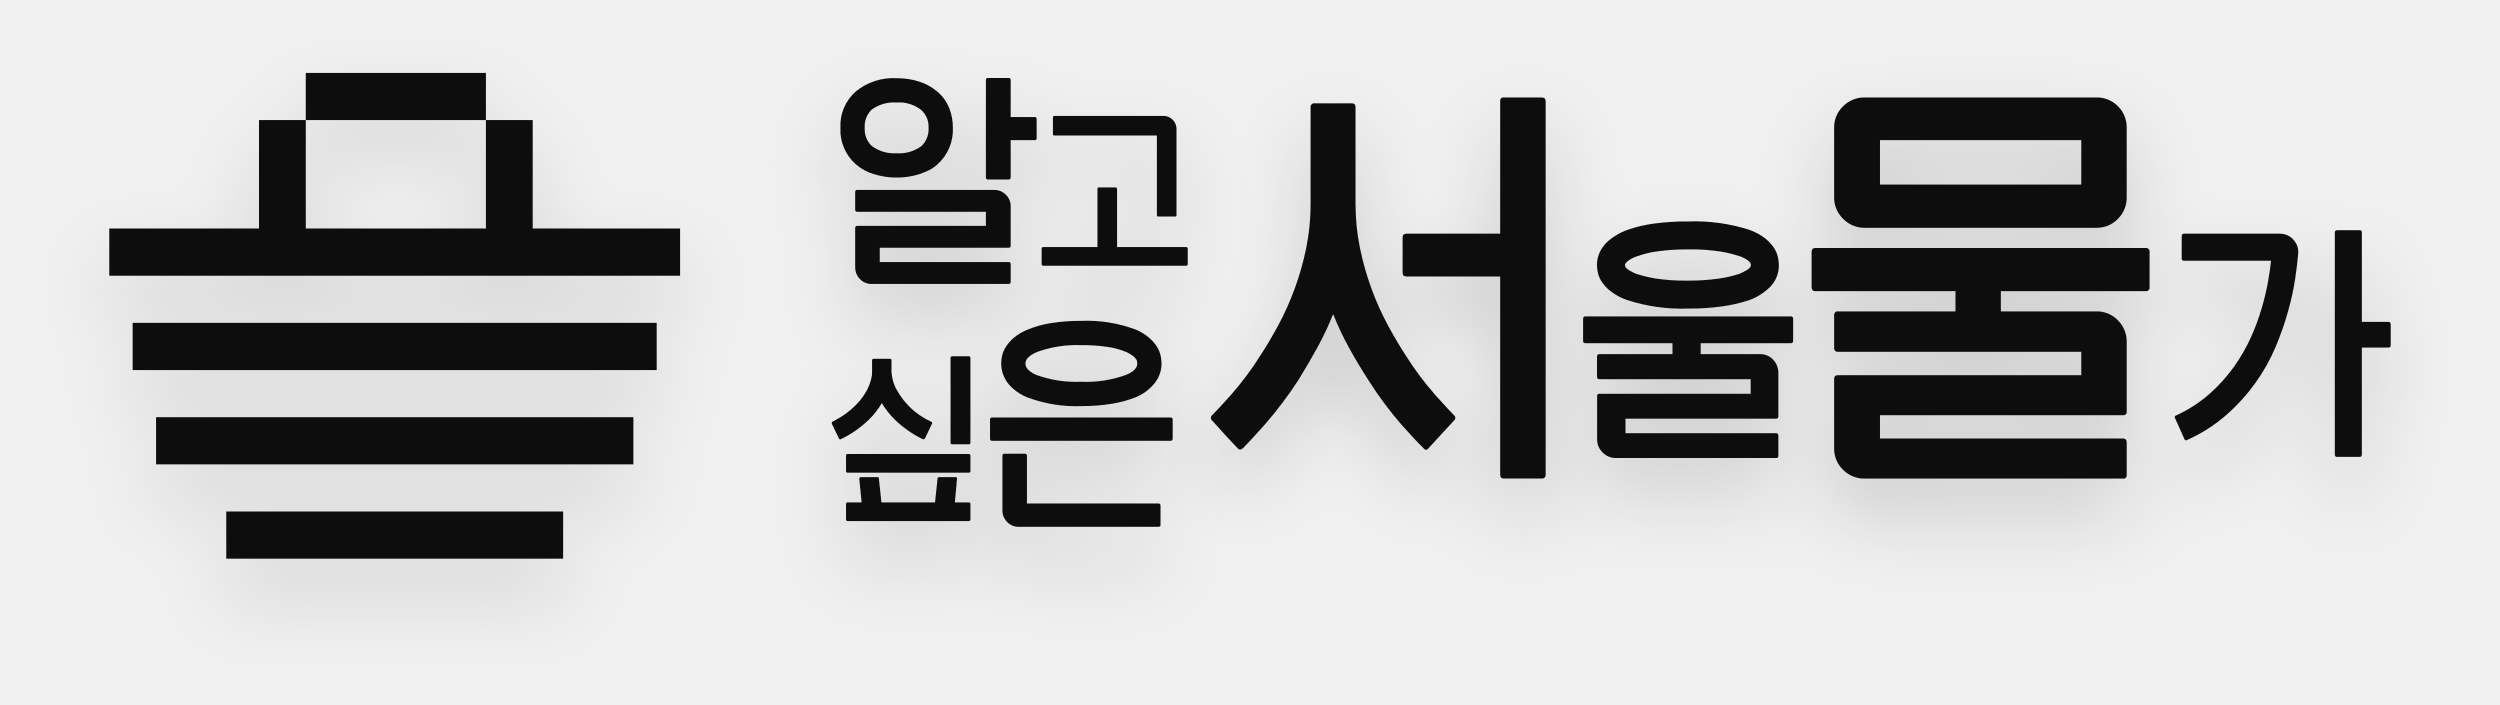
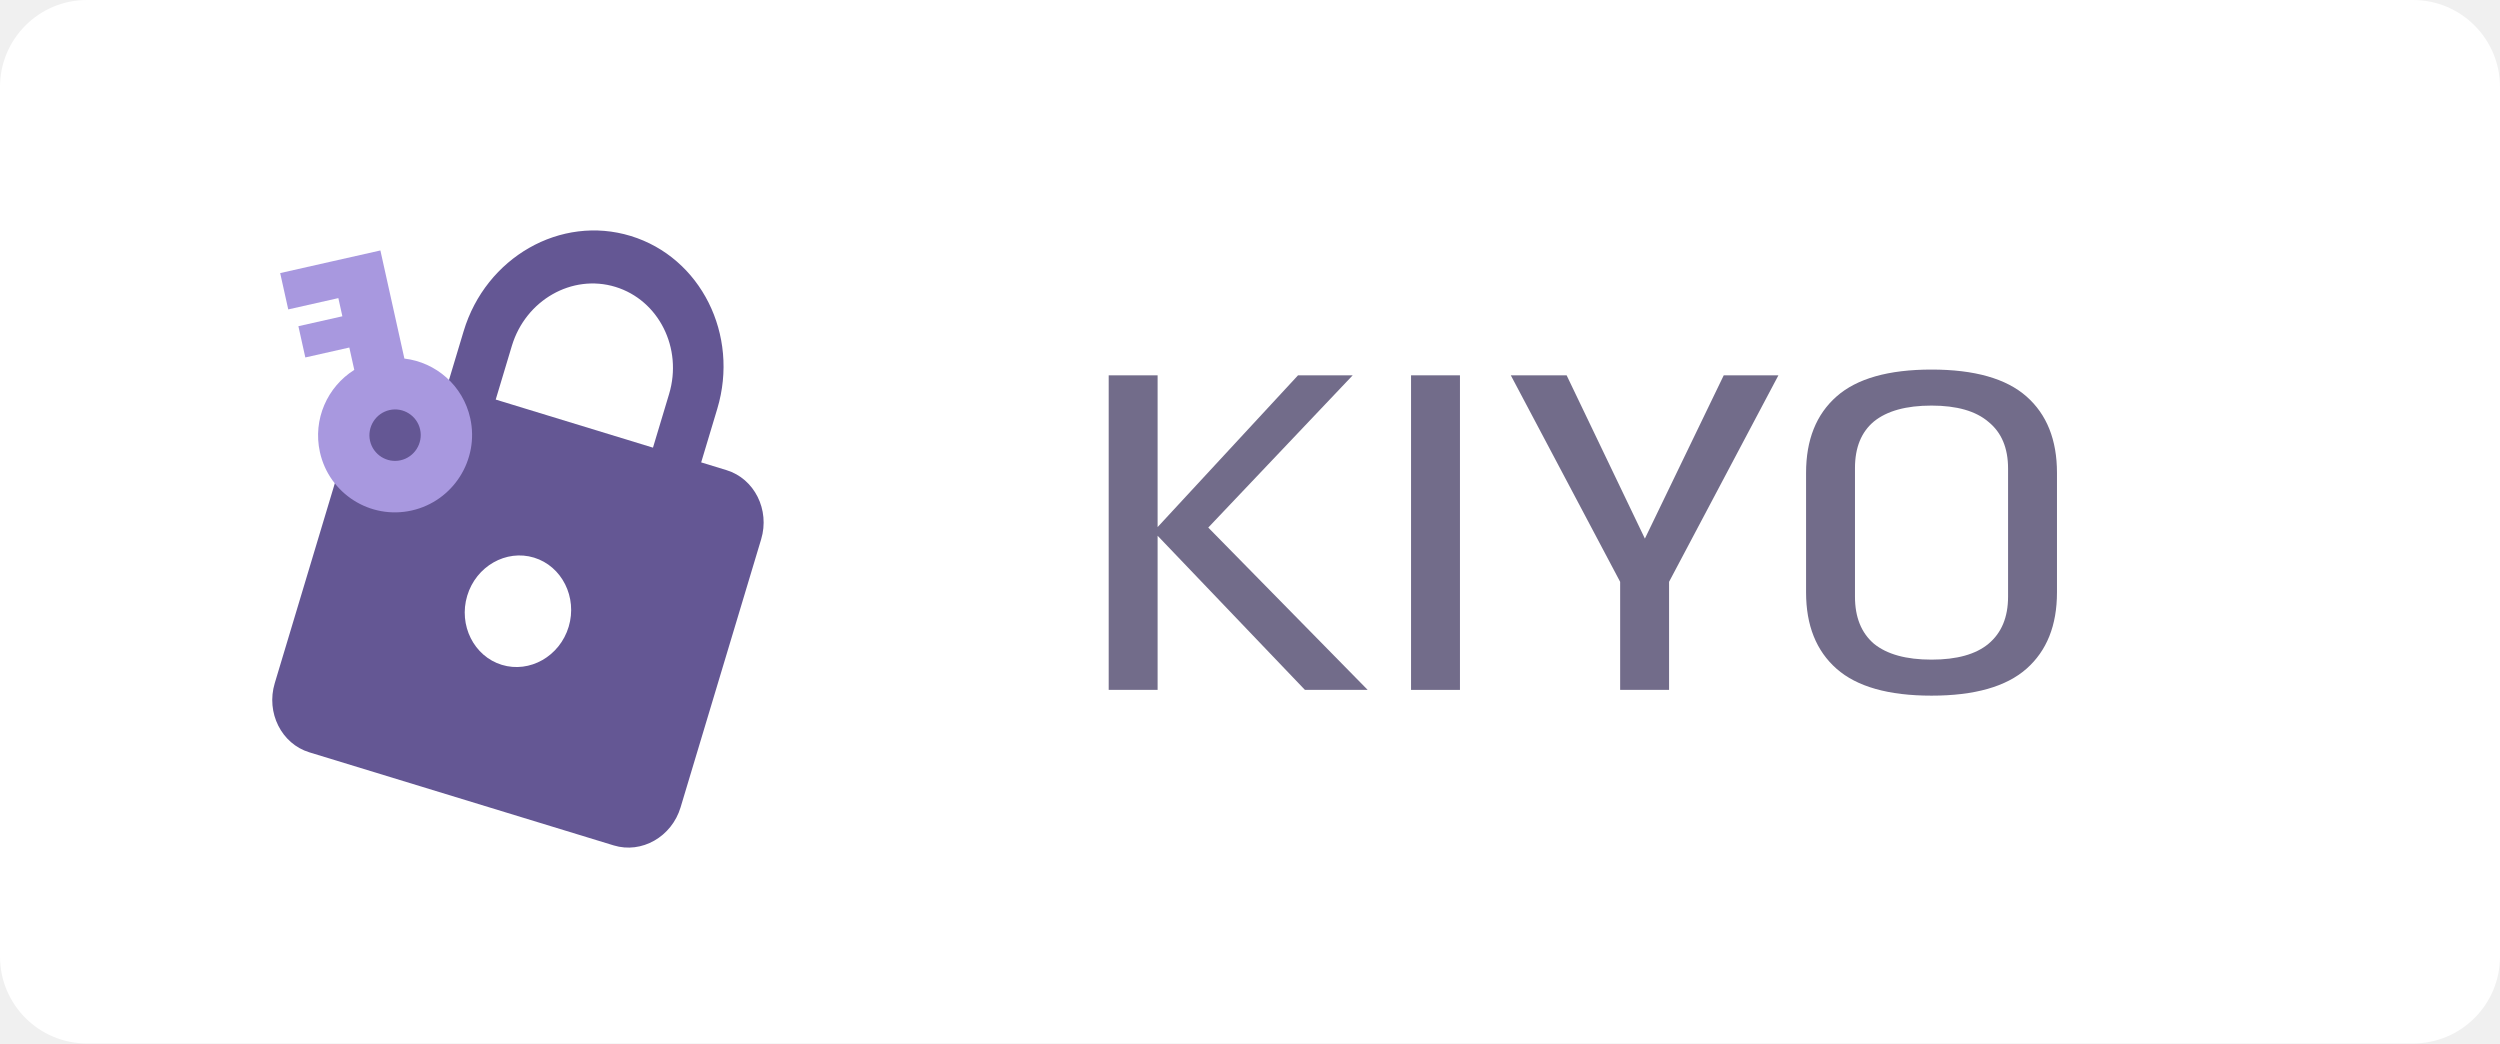
- <svg xmlns="http://www.w3.org/2000/svg" width="205.853" height="58" viewBox="0 0 205.853 58">
-   <defs>
-     <style>.a{fill:#070707;}.b{fill:#0c0c0c;}.c{filter:url(#e);}.d{filter:url(#c);}.e{filter:url(#a);}</style>
-     <filter id="a" x="59.482" y="0.42" width="47.322" height="54.96" filterUnits="userSpaceOnUse">
-       <feOffset dy="3" input="SourceAlpha" />
-       <feGaussianBlur stdDeviation="3" result="b" />
-       <feFlood flood-opacity="0.161" />
-       <feComposite operator="in" in2="b" />
-       <feComposite in="SourceGraphic" />
-     </filter>
-     <filter id="c" x="90.703" y="2.027" width="115.15" height="49.376" filterUnits="userSpaceOnUse">
-       <feOffset dy="3" input="SourceAlpha" />
-       <feGaussianBlur stdDeviation="3" result="d" />
-       <feFlood flood-opacity="0.161" />
-       <feComposite operator="in" in2="d" />
-       <feComposite in="SourceGraphic" />
-     </filter>
-     <filter id="e" x="0" y="0" width="65" height="58" filterUnits="userSpaceOnUse">
-       <feOffset dy="3" input="SourceAlpha" />
-       <feGaussianBlur stdDeviation="3" result="f" />
-       <feFlood flood-opacity="0.122" />
-       <feComposite operator="in" in2="f" />
-       <feComposite in="SourceGraphic" />
-     </filter>
-   </defs>
-   <g transform="translate(-58 -12)">
-     <g transform="translate(107 2)">
-       <g class="e" transform="matrix(1, 0, 0, 1, -49, 10)">
-         <path class="a" d="M4.44-.6h10.6q.18,0,.18-.16V-4a1.3,1.3,0,0,0-.4-.97,1.326,1.326,0,0,0-.96-.39H2.58a.141.141,0,0,0-.16.16v1.46q0,.18.16.18h10.6V-2.4H2.58q-.16,0-.16.18V1a1.35,1.35,0,0,0,.39.98,1.3,1.3,0,0,0,.97.4H15.04a.159.159,0,0,0,.18-.18V.74q0-.16-.18-.16H4.44ZM17.2-11.36H15.22v-3.06q0-.16-.18-.16H13.36q-.18,0-.18.16V-6.4a.159.159,0,0,0,.18.18h1.68a.159.159,0,0,0,.18-.18V-9.46H17.2a.141.141,0,0,0,.16-.16V-11.2A.141.141,0,0,0,17.2-11.36ZM3.96-6.66a6.166,6.166,0,0,0,1.88.28A6.1,6.1,0,0,0,7.7-6.66a6.1,6.1,0,0,0,.8-.33,2.873,2.873,0,0,0,.68-.47,3.809,3.809,0,0,0,1.28-3.02,4.372,4.372,0,0,0-.3-1.62,3.426,3.426,0,0,0-.96-1.34,4.331,4.331,0,0,0-1.48-.83,5.851,5.851,0,0,0-1.88-.29,4.892,4.892,0,0,0-3.36,1.08,3.749,3.749,0,0,0-1.28,3,3.777,3.777,0,0,0,1.26,3A4.008,4.008,0,0,0,3.96-6.66Zm-.18-5.32a3.113,3.113,0,0,1,2.06-.58,2.907,2.907,0,0,1,2.02.62,1.829,1.829,0,0,1,.6,1.46,1.91,1.91,0,0,1-.58,1.5,3.054,3.054,0,0,1-2.04.6,3.088,3.088,0,0,1-2.06-.6,1.91,1.91,0,0,1-.58-1.5A1.91,1.91,0,0,1,3.78-11.98ZM29.66-.656H23.98V-5.424a.127.127,0,0,0-.144-.144H22.492q-.128,0-.128.144V-.656H17.9q-.128,0-.128.144V.736q0,.144.128.144H29.66A.127.127,0,0,0,29.8.736V-.512A.127.127,0,0,0,29.66-.656ZM18.7-11.312v1.328q0,.144.128.144H27.26v6.528q0,.144.128.144h1.36q.128,0,.128-.144v-7.04a1.08,1.08,0,0,0-.312-.784,1.04,1.04,0,0,0-.776-.32h-8.96Q18.7-11.456,18.7-11.312ZM4.608,12.192a6.972,6.972,0,0,0,1.056,1.344,8.77,8.77,0,0,0,2.3,1.616.121.121,0,0,0,.1.016A.153.153,0,0,0,8.16,15.1l.576-1.2q.064-.112-.064-.176a6.107,6.107,0,0,1-2.816-2.592,3.288,3.288,0,0,1-.384-1q-.064-.408-.064-.44V8.688q0-.144-.128-.144H3.952a.127.127,0,0,0-.144.144V9.712a1.716,1.716,0,0,1-.048.384,4.533,4.533,0,0,1-.336.96,4.79,4.79,0,0,1-.376.616,5.671,5.671,0,0,1-.576.68,6.45,6.45,0,0,1-.816.7,8.267,8.267,0,0,1-1.1.664A.147.147,0,0,0,.5,13.9l.576,1.2q.064.128.192.048a8.833,8.833,0,0,0,2.3-1.616A6.33,6.33,0,0,0,4.608,12.192Zm.8-2.48V9.7Zm6.352,6.672H1.792q-.128,0-.128.144v1.248q0,.144.128.144H11.76a.127.127,0,0,0,.144-.144V16.528A.127.127,0,0,0,11.76,16.384Zm0,3.984H10.624l.176-1.936q.032-.144-.128-.144H9.328a.113.113,0,0,0-.128.128l-.208,1.952H4.576l-.208-1.952a.113.113,0,0,0-.128-.128H2.9a.127.127,0,0,0-.144.144l.192,1.936H1.792q-.128,0-.128.144V21.76q0,.144.128.144H11.76a.127.127,0,0,0,.144-.144V20.512A.127.127,0,0,0,11.76,20.368Zm0-12.032H10.416q-.144,0-.144.128V15.44a.127.127,0,0,0,.144.144H11.76a.127.127,0,0,0,.144-.144V8.464Q11.9,8.336,11.76,8.336Zm9.28,4.1a14.972,14.972,0,0,0,2.51-.19,9.47,9.47,0,0,0,1.95-.53A3.925,3.925,0,0,0,27,10.64a2.549,2.549,0,0,0,.64-1.72,3.319,3.319,0,0,0-.07-.62,2.277,2.277,0,0,0-.3-.74,3.288,3.288,0,0,0-.65-.75,4.255,4.255,0,0,0-1.1-.67,11.469,11.469,0,0,0-4.48-.72,15.5,15.5,0,0,0-2.47.18,8.345,8.345,0,0,0-1.95.54,4.125,4.125,0,0,0-1.15.68,3.359,3.359,0,0,0-.66.76,2.289,2.289,0,0,0-.3.73,3.166,3.166,0,0,0-.07.61,2.7,2.7,0,0,0,.62,1.72,4.064,4.064,0,0,0,1.48,1.06A11.432,11.432,0,0,0,21.04,12.44Zm0-5.02a14.284,14.284,0,0,1,2.11.14,6.274,6.274,0,0,1,1.57.42,3.251,3.251,0,0,1,.53.3,1.211,1.211,0,0,1,.28.27.515.515,0,0,1,.1.22,1.4,1.4,0,0,1,.01.15q0,.06-.01.16a.513.513,0,0,1-.1.23,1.377,1.377,0,0,1-.28.28,2.174,2.174,0,0,1-.55.29,9.532,9.532,0,0,1-3.66.56,9.665,9.665,0,0,1-3.7-.56,2.03,2.03,0,0,1-.52-.29,1.478,1.478,0,0,1-.27-.28.511.511,0,0,1-.1-.23q-.01-.1-.01-.16,0-.52.96-.94A9.652,9.652,0,0,1,21.04,7.42Zm-7.36,5.96h14.7a.159.159,0,0,1,.18.18v1.56a.159.159,0,0,1-.18.18H13.68q-.16,0-.16-.18V13.56Q13.52,13.38,13.68,13.38Zm2.88,7.08H27.38a.159.159,0,0,1,.18.18V22.2a.159.159,0,0,1-.18.18H15.9a1.3,1.3,0,0,1-.97-.4,1.35,1.35,0,0,1-.39-.98V16.54q0-.18.16-.18h1.68a.159.159,0,0,1,.18.18Z" transform="translate(68 21)" />
-       </g>
-       <g class="d" transform="matrix(1, 0, 0, 1, -49, 10)">
-         <path class="a" d="M27.935-26.973H24.827a.262.262,0,0,0-.3.3v10.915h-7.7q-.333,0-.333.3v2.923q0,.3.333.3h7.7V4.07q0,.333.3.333h3.108a.294.294,0,0,0,.333-.333V-26.677Q28.268-26.973,27.935-26.973ZM16.724-5.772q-.7-1.073-1.443-2.442a23.32,23.32,0,0,1-1.332-2.96,23.226,23.226,0,0,1-.962-3.367,17.914,17.914,0,0,1-.37-3.663v-7.955q0-.333-.3-.333H9.25a.294.294,0,0,0-.333.333V-18.2a17.914,17.914,0,0,1-.37,3.663,23.222,23.222,0,0,1-.962,3.367,23.32,23.32,0,0,1-1.332,2.96Q5.513-6.845,4.81-5.772A25.38,25.38,0,0,1,2.405-2.535Q1.258-1.258.814-.814a.277.277,0,0,0,0,.444L1.85.777l1.036,1.11q.222.259.481,0,.481-.481,1.758-1.906A32.69,32.69,0,0,0,7.881-3.663q.851-1.369,1.591-2.72a24.3,24.3,0,0,0,1.3-2.756,24.3,24.3,0,0,0,1.3,2.756q.74,1.351,1.628,2.72A30.05,30.05,0,0,0,16.41-.019Q17.686,1.406,18.2,1.887q.222.3.444,0L20.72-.37a.277.277,0,0,0,0-.444q-.444-.444-1.591-1.721A25.38,25.38,0,0,1,16.724-5.772ZM40-9.591a19.466,19.466,0,0,0,2.829-.184,12.441,12.441,0,0,0,2.185-.506,4.764,4.764,0,0,0,1.7-1.058,2.506,2.506,0,0,0,.759-1.84,3.226,3.226,0,0,0-.081-.656,2.307,2.307,0,0,0-.333-.771,3.45,3.45,0,0,0-.736-.782,4.577,4.577,0,0,0-1.288-.69A14.9,14.9,0,0,0,40-16.767a20.424,20.424,0,0,0-2.772.172,10.643,10.643,0,0,0-2.2.517,4.943,4.943,0,0,0-1.725,1.035,2.818,2.818,0,0,0-.6.863,2.462,2.462,0,0,0-.207,1,3.226,3.226,0,0,0,.08.655,2.2,2.2,0,0,0,.345.771,3.5,3.5,0,0,0,.748.771,4.782,4.782,0,0,0,1.288.679A14.575,14.575,0,0,0,40-9.591Zm0-4.876a15.641,15.641,0,0,1,2.7.184,10.017,10.017,0,0,1,1.507.368,2.444,2.444,0,0,1,.667.322q.3.207.3.414t-.311.4a4.052,4.052,0,0,1-.655.334,9.817,9.817,0,0,1-1.794.4A17.416,17.416,0,0,1,40-11.891a15.814,15.814,0,0,1-2.726-.184,9.971,9.971,0,0,1-1.507-.368,1.35,1.35,0,0,1-.253-.1q-.161-.08-.322-.172a1.3,1.3,0,0,1-.276-.207.352.352,0,0,1-.115-.253q0-.138.253-.345a2.624,2.624,0,0,1,.782-.391,8.171,8.171,0,0,1,1.794-.414A18.435,18.435,0,0,1,40-14.467Zm8.441,5.52a.183.183,0,0,1,.207.207v1.794a.183.183,0,0,1-.207.207H41.038v.9h4.876a1.422,1.422,0,0,1,1.092.46,1.569,1.569,0,0,1,.425,1.1V-.713a.163.163,0,0,1-.184.184h-12.4v1.2h12.4q.184,0,.184.207V2.53a.163.163,0,0,1-.184.184H34.069a1.525,1.525,0,0,1-1.1-.449,1.5,1.5,0,0,1-.46-1.116V-2.392q0-.184.207-.184H45.155v-1.2H32.712a.183.183,0,0,1-.207-.207V-5.635a.183.183,0,0,1,.207-.207h6v-.9H31.539q-.184,0-.184-.207V-8.74q0-.207.184-.207Zm29.222-5.631H50.471q-.3,0-.3.333v2.886q0,.333.3.333H62.015v1.665H52.358a.294.294,0,0,0-.333.333v2.664a.294.294,0,0,0,.333.333H72.375v1.924H52.358q-.333,0-.333.3v5.7a2.4,2.4,0,0,0,.74,1.795,2.454,2.454,0,0,0,1.776.721H75.816a.262.262,0,0,0,.3-.3V1.443q0-.333-.3-.333H55.8V-.814H75.816a.262.262,0,0,0,.3-.3V-6.845a2.454,2.454,0,0,0-.721-1.776,2.4,2.4,0,0,0-1.794-.74H65.752v-1.665H77.666A.294.294,0,0,0,78-11.359v-2.886A.294.294,0,0,0,77.666-14.578ZM54.541-16.243H73.6a2.4,2.4,0,0,0,1.794-.74,2.453,2.453,0,0,0,.721-1.776v-5.7a2.436,2.436,0,0,0-.721-1.795,2.436,2.436,0,0,0-1.794-.722H54.541a2.454,2.454,0,0,0-1.776.722,2.4,2.4,0,0,0-.74,1.795v5.7a2.422,2.422,0,0,0,.74,1.776A2.422,2.422,0,0,0,54.541-16.243ZM55.8-19.8v-3.663H72.375V-19.8Zm32.946,4.043h-7.9a.175.175,0,0,0-.2.2v1.848q0,.176.2.176H88q-.066.682-.242,1.694a20.583,20.583,0,0,1-.517,2.189,18.738,18.738,0,0,1-.9,2.431,14.184,14.184,0,0,1-1.408,2.442,13.266,13.266,0,0,1-2.013,2.222,11.182,11.182,0,0,1-2.728,1.76q-.176.044-.088.242l.748,1.672q.066.2.242.11a13.053,13.053,0,0,0,3.256-2.09A15.738,15.738,0,0,0,86.732-3.5a15.225,15.225,0,0,0,1.639-2.926A24.815,24.815,0,0,0,89.4-9.361a22.285,22.285,0,0,0,.583-2.662q.187-1.243.253-2.123a1.458,1.458,0,0,0-.4-1.122A1.425,1.425,0,0,0,88.745-15.752Zm8.91,7.26H95.477v-7.37a.156.156,0,0,0-.176-.176H93.453q-.2,0-.2.176V2.42a.175.175,0,0,0,.2.2H95.3q.176,0,.176-.2v-8.8h2.178a.175.175,0,0,0,.2-.2V-8.294A.175.175,0,0,0,97.655-8.492Z" transform="translate(99 35)" />
-       </g>
-     </g>
-     <g transform="translate(-67.731 -167.967)">
-       <g class="c" transform="matrix(1, 0, 0, 1, 125.73, 179.97)">
-         <path class="b" d="M9.631,40V36.116H37.369V40ZM3.852,32.233V28.349h39.3v3.883ZM1.926,24.466V20.582H45.074v3.884ZM0,16.7V12.815H12.328V3.883H16.18v8.932H31.012V3.883h3.852v8.932H47V16.7ZM16.18,3.883V0H31.012V3.883Z" transform="translate(9 6)" />
-       </g>
-     </g>
-   </g>
+ <svg xmlns="http://www.w3.org/2000/svg" width="115" height="48" viewBox="0 0 115 48" fill="none">
+   <rect width="115" height="48" rx="4" fill="white" />
+   <path d="M62.224 17.265L55.58 24.268L62.913 31.735H60.027L53.25 24.644V31.735H51V17.265H53.25V24.246L59.709 17.265H62.224Z" fill="#726C8A" />
+   <path d="M67.158 17.265V31.735H64.908V17.265H67.158Z" fill="#726C8A" />
+   <path d="M81.807 17.265L76.777 26.764V31.735H74.527V26.764L69.497 17.265H72.065L75.665 24.776L79.292 17.265H81.807Z" fill="#726C8A" />
+   <path d="M88.85 17C90.826 17 92.282 17.412 93.218 18.237C94.153 19.062 94.621 20.233 94.621 21.75V27.25C94.621 28.767 94.153 29.938 93.218 30.763C92.282 31.588 90.826 32 88.85 32C86.873 32 85.417 31.588 84.482 30.763C83.546 29.938 83.079 28.767 83.079 27.25V21.75C83.079 20.233 83.546 19.062 84.482 18.237C85.417 17.412 86.873 17 88.85 17ZM88.85 18.657C87.685 18.657 86.803 18.9 86.203 19.386C85.62 19.872 85.329 20.586 85.329 21.529V27.449C85.329 28.392 85.62 29.113 86.203 29.614C86.803 30.1 87.685 30.343 88.85 30.343C90.014 30.343 90.888 30.1 91.471 29.614C92.07 29.113 92.371 28.392 92.371 27.449V21.551C92.371 20.608 92.07 19.894 91.471 19.408C90.888 18.907 90.014 18.657 88.85 18.657Z" fill="#726C8A" />
+   <path d="M33.421 21.627L32.254 21.27L32.995 18.804C34.018 15.401 32.235 11.84 29.014 10.855C25.794 9.87 22.35 11.832 21.327 15.236L20.586 17.702L19.419 17.345C18.135 16.952 16.752 17.741 16.344 19.097L12.638 31.428C12.23 32.784 12.947 34.215 14.23 34.607L28.232 38.889C29.516 39.282 30.9 38.493 31.307 37.137L35.013 24.807C35.421 23.45 34.704 22.02 33.421 21.627ZM23.084 30.583C21.801 30.191 21.084 28.76 21.492 27.404C21.899 26.047 23.283 25.259 24.567 25.651C25.85 26.044 26.567 27.475 26.159 28.831C25.752 30.187 24.368 30.976 23.084 30.583ZM30.037 20.592L22.803 18.38L23.544 15.914C24.178 13.805 26.315 12.587 28.31 13.197C30.305 13.808 31.412 16.018 30.778 18.126L30.037 20.592Z" fill="#645794" />
+   <path d="M18.602 16.494C20.05 16.665 21.297 17.73 21.631 19.237C22.055 21.148 20.85 23.052 18.942 23.482C17.035 23.913 15.14 22.71 14.716 20.798C14.382 19.291 15.059 17.792 16.297 17.015L16.069 15.986L14.045 16.443L13.726 15.005L15.749 14.549L15.564 13.713L13.259 14.233L12.888 12.562L15.193 12.041L17.498 11.521L18.602 16.494ZM17.021 20.278C17.162 20.913 17.796 21.316 18.43 21.172C19.064 21.029 19.467 20.392 19.326 19.757C19.185 19.122 18.551 18.719 17.917 18.863C17.283 19.006 16.88 19.642 17.021 20.278Z" fill="#A898DF" />
</svg>
